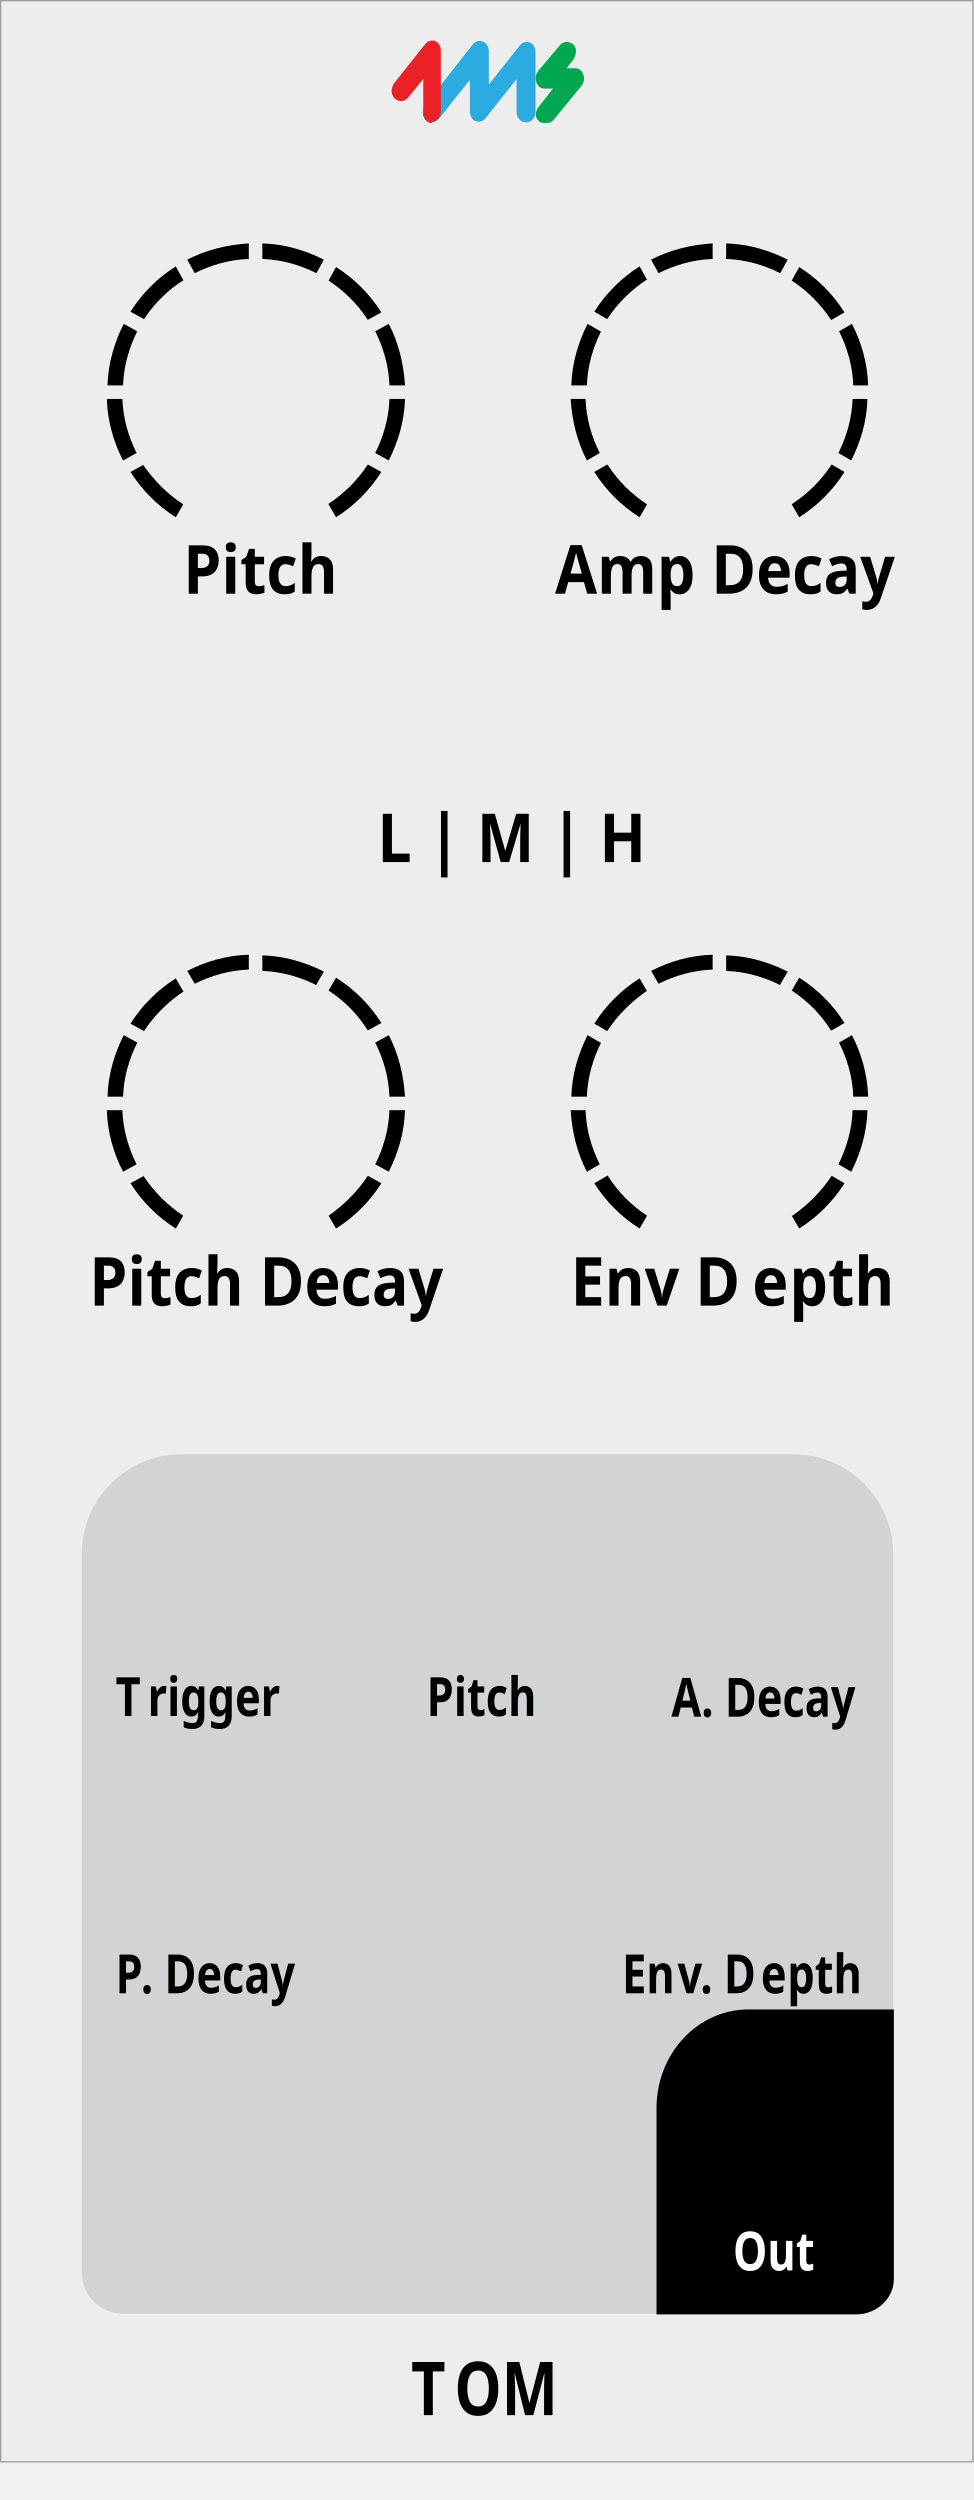
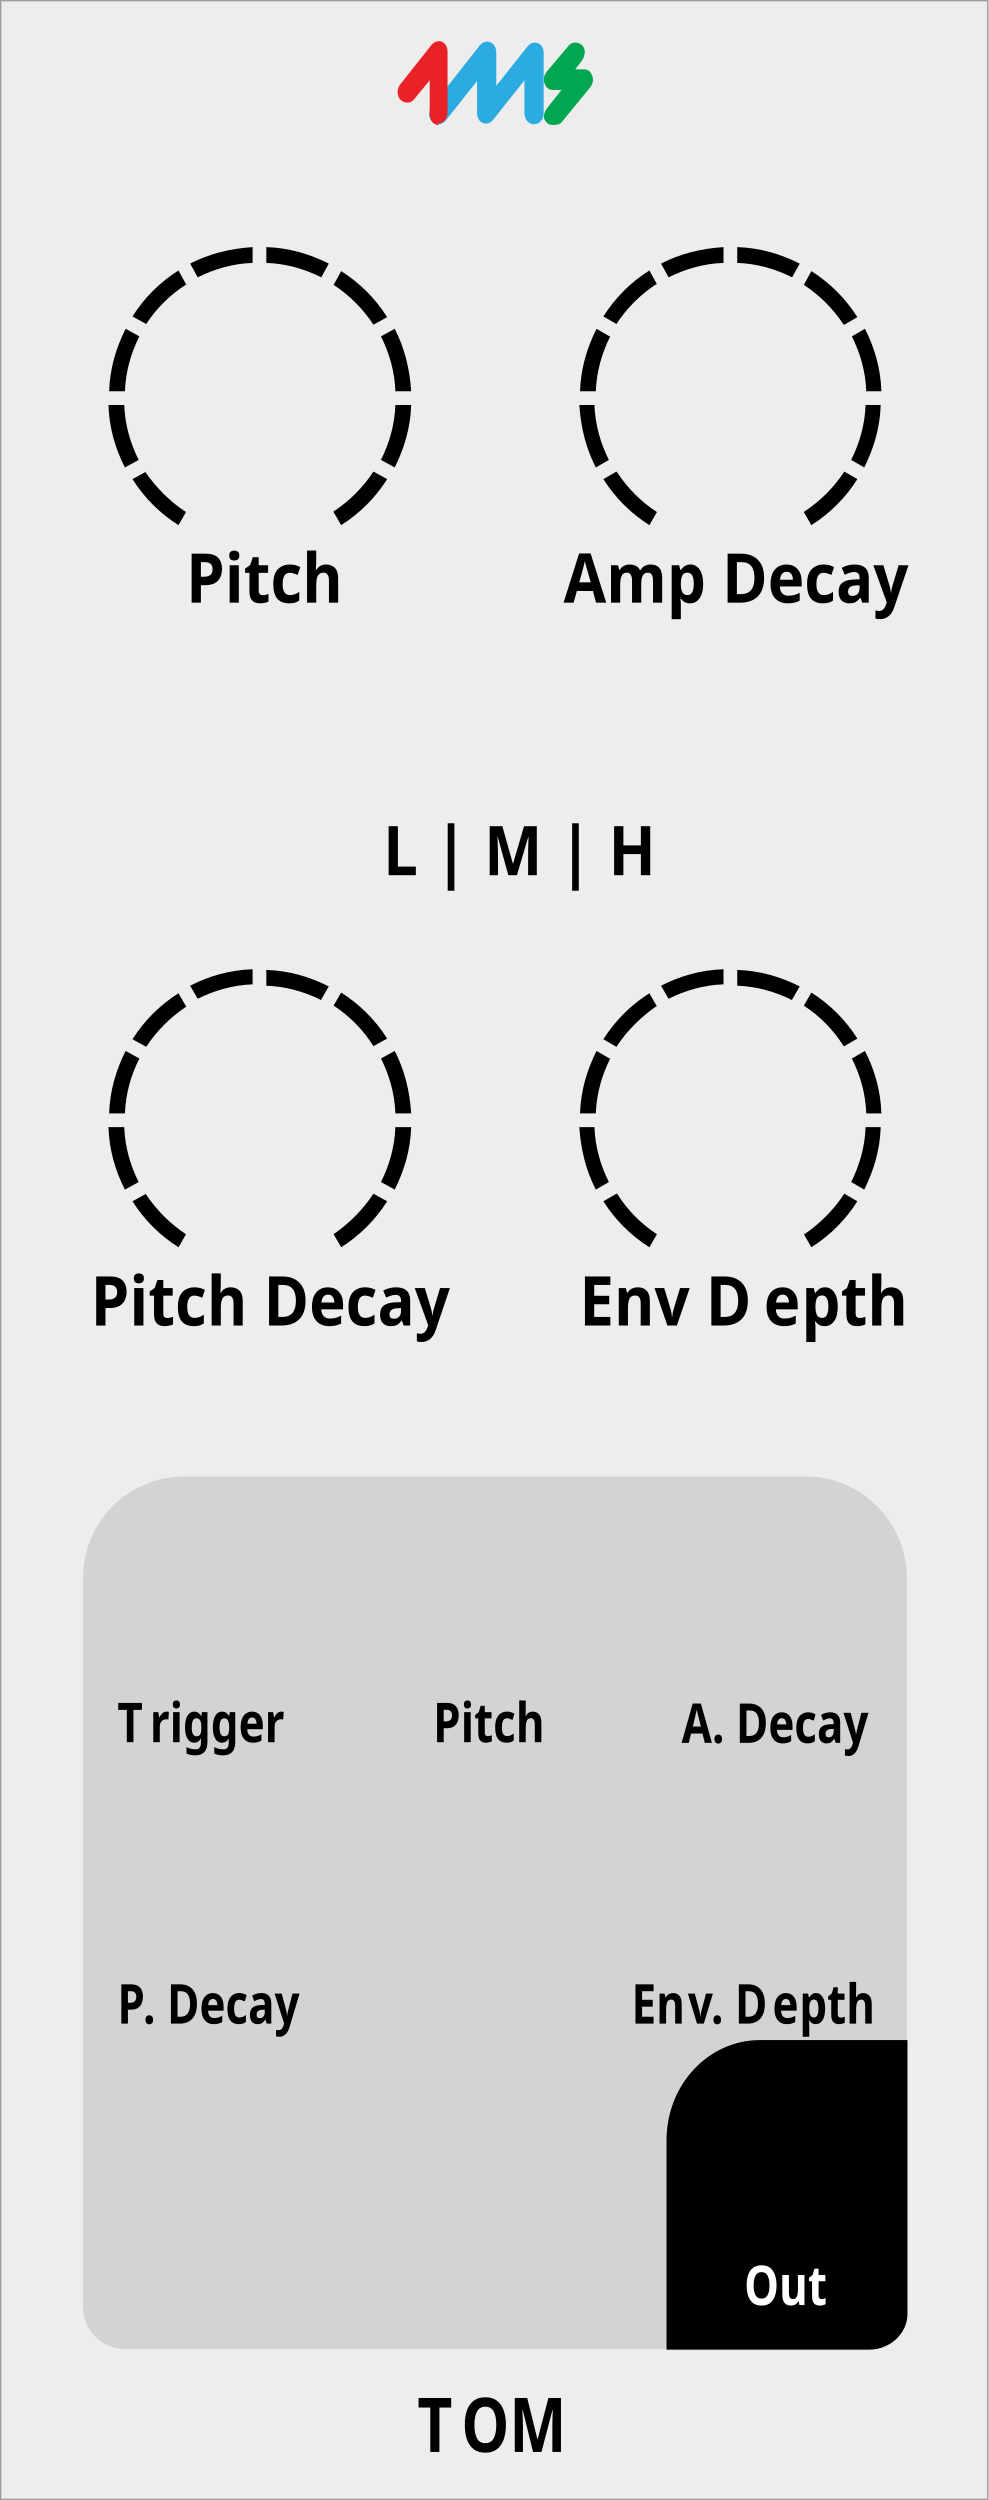
- <svg xmlns="http://www.w3.org/2000/svg" id="svg67" width="144" height="369.75" viewBox="0 0 144 369.75" version="1.1">
+ <svg xmlns="http://www.w3.org/2000/svg" id="svg67" width="144" height="364.2" viewBox="0 0 144 364.2" version="1.1">
  <defs id="defs80" />
  <g id="faceplate">
    <g id="g1">
-       <rect x=".1" y=".1" width="143.8" height="364" style="fill: #ededed;" id="rect1" />
-       <path d="M143.8.2v363.8H.2V.2h143.5M144,0H0v364.2h144V0h0Z" style="fill: #9d9d9e;" id="path1" />
+       <rect x="0.1" y="0.1" width="143.8" height="364" style="fill:#ededed" id="rect1" />
+       <path d="M 143.8,0.2 V 364 H 0.2 V 0.2 H 143.7 M 144,0 H 0 v 364.2 h 144 z" style="fill:#9d9d9e" id="path1" />
    </g>
    <g id="g11">
-       <path d="M46.8,40.4l1.1-2c-2.8-1.4-5.8-2.3-9.1-2.4v2.3c2.9.1,5.6.9,8,2.1h0Z" id="path2" />
-       <path d="M54.4,47.3l2-1.1c-1.7-2.7-4-5-6.7-6.7l-1.1,2c2.3,1.5,4.3,3.5,5.8,5.8h0Z" id="path3" />
-       <path d="M27.1,41.4l-1.1-2c-2.7,1.7-5,4-6.7,6.7l2,1.1c1.5-2.3,3.5-4.3,5.9-5.8h-.1Z" id="path4" />
-       <path d="M57.6,57h2.3c-.2-3.3-1-6.4-2.4-9.1l-2,1.1c1.2,2.4,2,5.1,2.1,8h0Z" id="path5" />
-       <path d="M36.8,38.3v-2.3c-3.3.2-6.4,1-9.1,2.4l1.1,2c2.4-1.2,5.1-2,8-2.1h0Z" id="path6" />
-       <path d="M21.3,68.7l-2,1.1c1.7,2.7,4,5,6.7,6.7l1.1-1.9c-2.3-1.5-4.3-3.5-5.9-5.8h0l.1-.1Z" id="path7" />
-       <path d="M48.6,74.6l1.1,1.9c2.7-1.7,5-4,6.7-6.7l-2-1.1c-1.5,2.3-3.5,4.3-5.8,5.8h0v.1Z" id="path8" />
-       <path d="M57.6,59c-.1,2.9-.9,5.6-2.1,8l2,1.1c1.4-2.8,2.3-5.8,2.4-9.1h-2.3Z" id="path9" />
-       <path d="M18.1,59h-2.3c.1,3.3,1,6.4,2.4,9.1l2-1.1c-1.2-2.4-2-5.1-2.1-8h0Z" id="path10" />
-       <path d="M20.3,49l-2-1.1c-1.4,2.8-2.3,5.8-2.4,9.1h2.3c.1-2.9.9-5.6,2.1-8h0Z" id="path11" />
-     </g>
-     <path d="M12.6,291.8v-62c0-7.8,6.4-14.2,14.2-14.2h90.6c7.8,0,14.2,6.4,14.2,14.2v62-.9,45.2c0,3.1-2.5,5.6-5.7,5.6H18.2c-3.1,0-5.6-2.5-5.6-5.6v-45.2" style="fill: #d1d3d4; stroke: #d1d3d4; stroke-miterlimit: 10;" id="path12" />
-     <path d="M132.2,318.7v-21.5h-21.5c-7.5,0-13.6,6.5-13.6,14.6v30.5h29.5c3.1,0,5.6-2.4,5.6-5.2v-18.4h0Z" id="path13" />
+       <path d="m 46.8,40.4 1.1,-2 C 45.1,37 42.1,36.1 38.8,36 v 2.3 c 2.9,0.1 5.6,0.9 8,2.1 z" id="path2" />
+       <path d="m 54.4,47.3 2,-1.1 c -1.7,-2.7 -4,-5 -6.7,-6.7 l -1.1,2 c 2.3,1.5 4.3,3.5 5.8,5.8 z" id="path3" />
+       <path d="m 27.1,41.4 -1.1,-2 c -2.7,1.7 -5,4 -6.7,6.7 l 2,1.1 c 1.5,-2.3 3.5,-4.3 5.9,-5.8 z" id="path4" />
+       <path d="m 57.6,57 h 2.3 c -0.2,-3.3 -1,-6.4 -2.4,-9.1 l -2,1.1 c 1.2,2.4 2,5.1 2.1,8 z" id="path5" />
+       <path d="M 36.8,38.3 V 36 c -3.3,0.2 -6.4,1 -9.1,2.4 l 1.1,2 c 2.4,-1.2 5.1,-2 8,-2.1 z" id="path6" />
+       <path d="m 21.3,68.7 -2,1.1 c 1.7,2.7 4,5 6.7,6.7 l 1.1,-1.9 c -2.3,-1.5 -4.3,-3.5 -5.9,-5.8 v 0 z" id="path7" />
+       <path d="m 48.6,74.6 1.1,1.9 c 2.7,-1.7 5,-4 6.7,-6.7 l -2,-1.1 C 52.9,71 50.9,73 48.6,74.5 v 0 z" id="path8" />
+       <path d="m 57.6,59 c -0.1,2.9 -0.9,5.6 -2.1,8 l 2,1.1 c 1.4,-2.8 2.3,-5.8 2.4,-9.1 z" id="path9" />
+       <path d="m 18.1,59 h -2.3 c 0.1,3.3 1,6.4 2.4,9.1 l 2,-1.1 c -1.2,-2.4 -2,-5.1 -2.1,-8 z" id="path10" />
+       <path d="m 20.3,49 -2,-1.1 C 16.9,50.7 16,53.7 15.9,57 h 2.3 c 0.1,-2.9 0.9,-5.6 2.1,-8 z" id="path11" />
+     </g>
+     <path d="m 12.6,291.8 v -62 c 0,-7.8 6.4,-14.2 14.2,-14.2 h 90.6 c 7.8,0 14.2,6.4 14.2,14.2 v 62 -0.9 45.2 c 0,3.1 -2.5,5.6 -5.7,5.6 H 18.2 c -3.1,0 -5.6,-2.5 -5.6,-5.6 v -45.2" style="fill:#d1d3d4;stroke:#d1d3d4;stroke-miterlimit:10" id="path12" />
+     <path d="m 132.2,318.7 v -21.5 h -21.5 c -7.5,0 -13.6,6.5 -13.6,14.6 v 30.5 h 29.5 c 3.1,0 5.6,-2.4 5.6,-5.2 z" id="path13" />
    <g id="g23">
-       <path d="M46.8,145.6l1.1-1.9c-2.8-1.4-5.8-2.3-9.1-2.4v2.3c2.9.1,5.6.9,8,2.1h0v-.1Z" id="path14" />
-       <path d="M54.4,152.4l2-1.1c-1.7-2.7-4-5-6.7-6.7l-1.1,1.9c2.3,1.5,4.3,3.5,5.8,5.9h0Z" id="path15" />
-       <path d="M27.1,146.6l-1.1-1.9c-2.7,1.7-5,4-6.7,6.7l2,1.1c1.5-2.3,3.5-4.3,5.9-5.9h-.1Z" id="path16" />
-       <path d="M57.6,162.2h2.3c-.2-3.3-1-6.4-2.4-9.1l-2,1.1c1.2,2.4,2,5.1,2.1,8h0Z" id="path17" />
-       <path d="M36.8,143.5v-2.3c-3.3.1-6.4,1-9.1,2.4l1.1,1.9c2.4-1.2,5.1-2,8-2.1h0v.1Z" id="path18" />
-       <path d="M21.3,173.9l-2,1.1c1.7,2.7,4,5,6.7,6.7l1.1-1.9c-2.3-1.5-4.3-3.5-5.9-5.9h.1Z" id="path19" />
-       <path d="M48.6,179.8l1.1,1.9c2.7-1.7,5-4,6.7-6.7l-2-1.1c-1.5,2.3-3.5,4.3-5.8,5.9h0Z" id="path20" />
-       <path d="M57.6,164.2c-.1,2.9-.9,5.6-2.1,8l2,1.1c1.4-2.8,2.3-5.8,2.4-9.1h-2.3Z" id="path21" />
-       <path d="M18.1,164.2h-2.3c.1,3.3,1,6.4,2.4,9.1l2-1.1c-1.2-2.4-2-5.1-2.1-8h0Z" id="path22" />
-       <path d="M20.3,154.2l-2-1.1c-1.4,2.8-2.3,5.8-2.4,9.1h2.3c.1-2.9.9-5.6,2.1-8h0Z" id="path23" />
+       <path d="m 46.8,145.6 1.1,-1.9 c -2.8,-1.4 -5.8,-2.3 -9.1,-2.4 v 2.3 c 2.9,0.1 5.6,0.9 8,2.1 v 0 z" id="path14" />
+       <path d="m 54.4,152.4 2,-1.1 c -1.7,-2.7 -4,-5 -6.7,-6.7 l -1.1,1.9 c 2.3,1.5 4.3,3.5 5.8,5.9 z" id="path15" />
+       <path d="M 27.1,146.6 26,144.7 c -2.7,1.7 -5,4 -6.7,6.7 l 2,1.1 c 1.5,-2.3 3.5,-4.3 5.9,-5.9 z" id="path16" />
+       <path d="m 57.6,162.2 h 2.3 c -0.2,-3.3 -1,-6.4 -2.4,-9.1 l -2,1.1 c 1.2,2.4 2,5.1 2.1,8 z" id="path17" />
+       <path d="m 36.8,143.5 v -2.3 c -3.3,0.1 -6.4,1 -9.1,2.4 l 1.1,1.9 c 2.4,-1.2 5.1,-2 8,-2.1 v 0 z" id="path18" />
+       <path d="m 21.3,173.9 -2,1.1 c 1.7,2.7 4,5 6.7,6.7 l 1.1,-1.9 c -2.3,-1.5 -4.3,-3.5 -5.9,-5.9 z" id="path19" />
+       <path d="m 48.6,179.8 1.1,1.9 c 2.7,-1.7 5,-4 6.7,-6.7 l -2,-1.1 c -1.5,2.3 -3.5,4.3 -5.8,5.9 z" id="path20" />
+       <path d="m 57.6,164.2 c -0.1,2.9 -0.9,5.6 -2.1,8 l 2,1.1 c 1.4,-2.8 2.3,-5.8 2.4,-9.1 z" id="path21" />
+       <path d="m 18.1,164.2 h -2.3 c 0.1,3.3 1,6.4 2.4,9.1 l 2,-1.1 c -1.2,-2.4 -2,-5.1 -2.1,-8 z" id="path22" />
+       <path d="m 20.3,154.2 -2,-1.1 c -1.4,2.8 -2.3,5.8 -2.4,9.1 h 2.3 c 0.1,-2.9 0.9,-5.6 2.1,-8 z" id="path23" />
    </g>
    <g id="g33">
-       <path d="M115.4,145.6l1.1-1.9c-2.8-1.4-5.8-2.3-9.1-2.4v2.3c2.9.1,5.6.9,8,2.1h0v-.1Z" id="path24" />
-       <path d="M123,152.4l1.9-1.1c-1.7-2.7-4-5-6.7-6.7l-1.1,1.9c2.3,1.5,4.3,3.5,5.8,5.9h.1Z" id="path25" />
-       <path d="M95.7,146.6l-1.1-1.9c-2.7,1.7-5,4-6.7,6.7l1.9,1.1c1.5-2.3,3.5-4.3,5.8-5.9h.1Z" id="path26" />
-       <path d="M126.1,162.2h2.3c-.1-3.3-1-6.4-2.4-9.1l-1.9,1.1c1.2,2.4,2,5.1,2.1,8h-.1Z" id="path27" />
-       <path d="M105.4,143.5v-2.3c-3.3.1-6.4,1-9.1,2.4l1.1,1.9c2.4-1.2,5.1-2,8-2.1h0v.1Z" id="path28" />
-       <path d="M89.8,173.9l-1.9,1.1c1.7,2.7,4,5,6.7,6.7l1.1-1.9c-2.3-1.5-4.3-3.5-5.8-5.9h-.1Z" id="path29" />
-       <path d="M117.1,179.8l1.1,1.9c2.7-1.7,5-4,6.7-6.7l-1.9-1.1c-1.5,2.3-3.5,4.3-5.8,5.9h-.1Z" id="path30" />
-       <path d="M126.1,164.2c-.1,2.9-.9,5.6-2.1,8l1.9,1.1c1.4-2.8,2.3-5.8,2.4-9.1h-2.3.1Z" id="path31" />
-       <path d="M86.7,164.2h-2.3c.2,3.3,1,6.4,2.4,9.1l1.9-1.1c-1.2-2.4-2-5.1-2.1-8h.1Z" id="path32" />
-       <path d="M88.8,154.2l-1.9-1.1c-1.4,2.8-2.3,5.8-2.4,9.1h2.3c.1-2.9.9-5.6,2.1-8h-.1Z" id="path33" />
-     </g>
-     <g style="isolation: isolate;" id="g35">
-       <g style="isolation: isolate;" id="g34">
-         <text transform="translate(13.2 193.1) scale(.9 1)" style="font-family: GillSans-Bold, 'Gill Sans'; font-size: 10px; font-weight: 700; isolation: isolate;" id="text33">
+       <path d="m 115.4,145.6 1.1,-1.9 c -2.8,-1.4 -5.8,-2.3 -9.1,-2.4 v 2.3 c 2.9,0.1 5.6,0.9 8,2.1 v 0 z" id="path24" />
+       <path d="m 123,152.4 1.9,-1.1 c -1.7,-2.7 -4,-5 -6.7,-6.7 l -1.1,1.9 c 2.3,1.5 4.3,3.5 5.8,5.9 z" id="path25" />
+       <path d="m 95.7,146.6 -1.1,-1.9 c -2.7,1.7 -5,4 -6.7,6.7 l 1.9,1.1 c 1.5,-2.3 3.5,-4.3 5.8,-5.9 z" id="path26" />
+       <path d="m 126.1,162.2 h 2.3 c -0.1,-3.3 -1,-6.4 -2.4,-9.1 l -1.9,1.1 c 1.2,2.4 2,5.1 2.1,8 z" id="path27" />
+       <path d="m 105.4,143.5 v -2.3 c -3.3,0.1 -6.4,1 -9.1,2.4 l 1.1,1.9 c 2.4,-1.2 5.1,-2 8,-2.1 v 0 z" id="path28" />
+       <path d="m 89.8,173.9 -1.9,1.1 c 1.7,2.7 4,5 6.7,6.7 l 1.1,-1.9 c -2.3,-1.5 -4.3,-3.5 -5.8,-5.9 z" id="path29" />
+       <path d="m 117.1,179.8 1.1,1.9 c 2.7,-1.7 5,-4 6.7,-6.7 l -1.9,-1.1 c -1.5,2.3 -3.5,4.3 -5.8,5.9 z" id="path30" />
+       <path d="m 126.1,164.2 c -0.1,2.9 -0.9,5.6 -2.1,8 l 1.9,1.1 c 1.4,-2.8 2.3,-5.8 2.4,-9.1 H 126 Z" id="path31" />
+       <path d="m 86.7,164.2 h -2.3 c 0.2,3.3 1,6.4 2.4,9.1 l 1.9,-1.1 c -1.2,-2.4 -2,-5.1 -2.1,-8 z" id="path32" />
+       <path d="m 88.8,154.2 -1.9,-1.1 c -1.4,2.8 -2.3,5.8 -2.4,9.1 h 2.3 c 0.1,-2.9 0.9,-5.6 2.1,-8 z" id="path33" />
+     </g>
+     <g style="isolation:isolate" id="g35">
+       <g style="isolation:isolate" id="g34">
+         <text transform="matrix(0.9,0,0,1,13.2,193.1)" style="font-weight:700;font-size:10px;font-family:GillSans-Bold, 'Gill Sans';isolation:isolate" id="text33">
          <tspan x="0" y="0" id="tspan33">Pitch Decay</tspan>
        </text>
      </g>
    </g>
-     <g style="isolation: isolate;" id="g38">
-       <g style="isolation: isolate;" id="g37">
-         <text transform="translate(84.4 193.1) scale(.9 1)" style="font-family: GillSans-Bold, 'Gill Sans'; font-size: 10px; font-weight: 700; isolation: isolate;" id="text37">
+     <g style="isolation:isolate" id="g38">
+       <g style="isolation:isolate" id="g37">
+         <text transform="matrix(0.9,0,0,1,84.4,193.1)" style="font-weight:700;font-size:10px;font-family:GillSans-Bold, 'Gill Sans';isolation:isolate" id="text37">
          <tspan x="0" y="0" id="tspan35">Env D</tspan>
-           <tspan x="29.85" y="0" style="letter-spacing: .01em;" id="tspan36">e</tspan>
+           <tspan x="29.85" y="0" style="letter-spacing:0.01em" id="tspan36">e</tspan>
          <tspan x="35.95" y="0" id="tspan37">pth</tspan>
        </text>
      </g>
    </g>
-     <g style="isolation: isolate;" id="g40">
-       <g style="isolation: isolate;" id="g39">
-         <text transform="translate(55.8 127.5) scale(.9 1)" style="font-family: GillSans-Bold, 'Gill Sans'; font-size: 10px; font-weight: 700; isolation: isolate;" id="text38">
+     <g style="isolation:isolate" id="g40">
+       <g style="isolation:isolate" id="g39">
+         <text transform="matrix(0.9,0,0,1,55.8,127.5)" style="font-weight:700;font-size:10px;font-family:GillSans-Bold, 'Gill Sans';isolation:isolate" id="text38">
          <tspan x="0" y="0" id="tspan38">L | M | H</tspan>
        </text>
      </g>
    </g>
-     <g style="isolation: isolate;" id="g43">
-       <g style="isolation: isolate;" id="g42">
-         <text transform="translate(17.1 253.8) scale(.8 1)" style="font-family: GillSans-Bold, 'Gill Sans'; font-size: 8px; font-weight: 700; isolation: isolate;" id="text42">
-           <tspan x="0" y="0" style="letter-spacing: -.03em;" id="tspan40">T</tspan>
-           <tspan x="5.91" y="0" style="letter-spacing: -.04em;" id="tspan41">r</tspan>
+     <g style="isolation:isolate" id="g43">
+       <g style="isolation:isolate" id="g42">
+         <text transform="matrix(0.8,0,0,1,17.1,253.8)" style="font-weight:700;font-size:8px;font-family:GillSans-Bold, 'Gill Sans';isolation:isolate" id="text42">
+           <tspan x="0" y="0" style="letter-spacing:-0.03em" id="tspan40">T</tspan>
+           <tspan x="5.91" y="0" style="letter-spacing:-0.04em" id="tspan41">r</tspan>
          <tspan x="9.52" y="0" id="tspan42">igger</tspan>
        </text>
      </g>
    </g>
-     <g style="isolation: isolate;" id="g45">
-       <g style="isolation: isolate;" id="g44">
-         <text transform="translate(63.1 253.8) scale(.8 1)" style="font-family: GillSans-Bold, 'Gill Sans'; font-size: 8px; font-weight: 700; isolation: isolate;" id="text43">
+     <g style="isolation:isolate" id="g45">
+       <g style="isolation:isolate" id="g44">
+         <text transform="matrix(0.8,0,0,1,63.1,253.8)" style="font-weight:700;font-size:8px;font-family:GillSans-Bold, 'Gill Sans';isolation:isolate" id="text43">
          <tspan x="0" y="0" id="tspan43">Pitch</tspan>
        </text>
      </g>
    </g>
-     <g style="isolation: isolate;" id="g47">
-       <g style="isolation: isolate;" id="g46">
-         <text transform="translate(17.1 294.8) scale(.8 1)" style="font-family: GillSans-Bold, 'Gill Sans'; font-size: 8px; font-weight: 700; isolation: isolate;" id="text46">
-           <tspan x="0" y="0" style="letter-spacing: -.12em;" id="tspan45">P</tspan>
+     <g style="isolation:isolate" id="g47">
+       <g style="isolation:isolate" id="g46">
+         <text transform="matrix(0.8,0,0,1,17.1,294.8)" style="font-weight:700;font-size:8px;font-family:GillSans-Bold, 'Gill Sans';isolation:isolate" id="text46">
+           <tspan x="0" y="0" style="letter-spacing:-0.12em" id="tspan45">P</tspan>
          <tspan x="4.67" y="0" id="tspan46">. Decay</tspan>
        </text>
      </g>
    </g>
-     <g style="isolation: isolate;" id="g52">
-       <g style="isolation: isolate;" id="g51">
-         <text transform="translate(92 294.8) scale(.8 1)" style="font-family: GillSans-Bold, 'Gill Sans'; font-size: 8px; font-weight: 700; isolation: isolate;" id="text51">
+     <g style="isolation:isolate" id="g52">
+       <g style="isolation:isolate" id="g51">
+         <text transform="matrix(0.8,0,0,1,92,294.8)" style="font-weight:700;font-size:8px;font-family:GillSans-Bold, 'Gill Sans';isolation:isolate" id="text51">
          <tspan x="0" y="0" id="tspan47">En</tspan>
-           <tspan x="10.27" y="0" style="letter-spacing: -.06em;" id="tspan48">v</tspan>
+           <tspan x="10.27" y="0" style="letter-spacing:-0.06em" id="tspan48">v</tspan>
          <tspan x="14.47" y="0" id="tspan49">. D</tspan>
-           <tspan x="25.67" y="0" style="letter-spacing: .01em;" id="tspan50">e</tspan>
+           <tspan x="25.67" y="0" style="letter-spacing:0.01em" id="tspan50">e</tspan>
          <tspan x="30.55" y="0" id="tspan51">pth</tspan>
        </text>
      </g>
    </g>
-     <g style="isolation: isolate;" id="g54">
-       <g style="isolation: isolate;" id="g53">
-         <text transform="translate(108.4 335.8) scale(.8 1)" style="fill: #fff; font-family: GillSans-Bold, 'Gill Sans'; font-size: 8px; font-weight: 700; isolation: isolate;" id="text52">
+     <g style="isolation:isolate" id="g54">
+       <g style="isolation:isolate" id="g53">
+         <text transform="matrix(0.8,0,0,1,108.4,335.8)" style="font-weight:700;font-size:8px;font-family:GillSans-Bold, 'Gill Sans';isolation:isolate;fill:#ffffff" id="text52">
          <tspan x="0" y="0" id="tspan52">Out</tspan>
        </text>
      </g>
    </g>
    <g id="g63">
-       <path d="M115.4,40.4l1.1-2c-2.8-1.4-5.8-2.3-9.1-2.4v2.3c2.9.1,5.6.9,8,2.1h0Z" id="path54" />
-       <path d="M123,47.3l1.9-1.1c-1.7-2.7-4-5-6.7-6.7l-1.1,2c2.3,1.5,4.3,3.5,5.8,5.8h.1Z" id="path55" />
-       <path d="M95.7,41.4l-1.1-2c-2.7,1.7-5,4-6.7,6.7l1.9,1.1c1.5-2.3,3.5-4.3,5.8-5.8h.1Z" id="path56" />
-       <path d="M126.1,57h2.3c-.1-3.3-1-6.4-2.4-9.1l-1.9,1.1c1.2,2.4,2,5.1,2.1,8h-.1Z" id="path57" />
-       <path d="M105.4,38.3v-2.3c-3.3.2-6.4,1-9.1,2.4l1.1,2c2.4-1.2,5.1-2,8-2.1h0Z" id="path58" />
-       <path d="M89.8,68.7l-1.9,1.1c1.7,2.7,4,5,6.7,6.7l1.1-1.9c-2.3-1.5-4.3-3.5-5.8-5.8h0l-.1-.1Z" id="path59" />
-       <path d="M117.1,74.6l1.1,1.9c2.7-1.7,5-4,6.7-6.7l-1.9-1.1c-1.5,2.3-3.5,4.3-5.8,5.8h0l-.1.1Z" id="path60" />
-       <path d="M126.1,59c-.1,2.9-.9,5.6-2.1,8l1.9,1.1c1.4-2.8,2.3-5.8,2.4-9.1h-2.3.1Z" id="path61" />
-       <path d="M86.7,59h-2.3c.2,3.3,1,6.4,2.4,9.1l1.9-1.1c-1.2-2.4-2-5.1-2.1-8h.1Z" id="path62" />
-       <path d="M88.8,49l-1.9-1.1c-1.4,2.8-2.3,5.8-2.4,9.1h2.3c.1-2.9.9-5.6,2.1-8h-.1Z" id="path63" />
-     </g>
-     <g style="isolation: isolate;" id="g65">
-       <g style="isolation: isolate;" id="g64">
-         <text transform="translate(82.1 87.8) scale(.9 1)" style="font-family: GillSans-Bold, 'Gill Sans'; font-size: 10px; font-weight: 700; isolation: isolate;" id="text63">
+       <path d="m 115.4,40.4 1.1,-2 C 113.7,37 110.7,36.1 107.4,36 v 2.3 c 2.9,0.1 5.6,0.9 8,2.1 z" id="path54" />
+       <path d="m 123,47.3 1.9,-1.1 c -1.7,-2.7 -4,-5 -6.7,-6.7 l -1.1,2 c 2.3,1.5 4.3,3.5 5.8,5.8 z" id="path55" />
+       <path d="m 95.7,41.4 -1.1,-2 c -2.7,1.7 -5,4 -6.7,6.7 l 1.9,1.1 c 1.5,-2.3 3.5,-4.3 5.8,-5.8 z" id="path56" />
+       <path d="m 126.1,57 h 2.3 c -0.1,-3.3 -1,-6.4 -2.4,-9.1 l -1.9,1.1 c 1.2,2.4 2,5.1 2.1,8 z" id="path57" />
+       <path d="M 105.4,38.3 V 36 c -3.3,0.2 -6.4,1 -9.1,2.4 l 1.1,2 c 2.4,-1.2 5.1,-2 8,-2.1 z" id="path58" />
+       <path d="m 89.8,68.7 -1.9,1.1 c 1.7,2.7 4,5 6.7,6.7 l 1.1,-1.9 c -2.3,-1.5 -4.3,-3.5 -5.8,-5.8 v 0 z" id="path59" />
+       <path d="m 117.1,74.6 1.1,1.9 c 2.7,-1.7 5,-4 6.7,-6.7 L 123,68.7 c -1.5,2.3 -3.5,4.3 -5.8,5.8 v 0 z" id="path60" />
+       <path d="m 126.1,59 c -0.1,2.9 -0.9,5.6 -2.1,8 l 1.9,1.1 c 1.4,-2.8 2.3,-5.8 2.4,-9.1 H 126 Z" id="path61" />
+       <path d="m 86.7,59 h -2.3 c 0.2,3.3 1,6.4 2.4,9.1 L 88.7,67 c -1.2,-2.4 -2,-5.1 -2.1,-8 z" id="path62" />
+       <path d="m 88.8,49 -1.9,-1.1 c -1.4,2.8 -2.3,5.8 -2.4,9.1 h 2.3 c 0.1,-2.9 0.9,-5.6 2.1,-8 z" id="path63" />
+     </g>
+     <g style="isolation:isolate" id="g65">
+       <g style="isolation:isolate" id="g64">
+         <text transform="matrix(0.9,0,0,1,82.1,87.8)" style="font-weight:700;font-size:10px;font-family:GillSans-Bold, 'Gill Sans';isolation:isolate" id="text63">
          <tspan x="0" y="0" id="tspan63">Amp Decay</tspan>
        </text>
      </g>
    </g>
-     <g style="isolation: isolate;" id="g67">
-       <g style="isolation: isolate;" id="g66">
-         <text transform="translate(27.1 87.8) scale(.9 1)" style="font-family: GillSans-Bold, 'Gill Sans'; font-size: 10px; font-weight: 700; isolation: isolate;" id="text65">
+     <g style="isolation:isolate" id="g67">
+       <g style="isolation:isolate" id="g66">
+         <text transform="matrix(0.9,0,0,1,27.1,87.8)" style="font-weight:700;font-size:10px;font-family:GillSans-Bold, 'Gill Sans';isolation:isolate" id="text65">
          <tspan x="0" y="0" id="tspan65">Pitch</tspan>
        </text>
      </g>
    </g>
    <g id="g69">
-       <path d="M63.9,18.2c-.4,0-.7-.2-1-.5-.5-.6-.5-1.5,0-2.2l7-8.9c.4-.5,1.1-.7,1.6-.4.5.2.8.8.8,1.5v4.8l4.6-5.8c.4-.5,1-.6,1.5-.4s.8.8.8,1.4v8.8c0,.9-.6,1.6-1.4,1.6s-1.4-.7-1.4-1.6v-4.8l-4.6,5.8c-.4.5-1,.6-1.5.4s-.8-.8-.8-1.4v-4.7l-4.6,5.8c-.3.3-.6.5-1,.5h0v.1Z" style="fill: #2cabe1;" id="path67" />
-       <path d="M63.9,18.2c-.8,0-1.3-.7-1.3-1.6v-4.9l-2.3,2.8c-.5.6-1.4.6-2,0-.5-.6-.5-1.5,0-2.2l4.6-5.8c.3-.3.6-.5,1-.5s.4,0,.5.1c.5.2.8.8.8,1.4v8.9c0,.9-.6,1.6-1.4,1.6h0l.1.2Z" style="fill: #ea2228;" id="path68" />
-       <path d="M80.5,18.2h0c-.3,0-.7-.1-.9-.4-.8-.8-.1-1.8.3-2.3l1.9-2.4h-1.3c-.6,0-1-.4-1.2-1s0-1.2.3-1.6l3.2-3.8c.2-.3.6-.5,1.1-.5.3,0,.7.2.9.4.7.7.3,1.7,0,2.2l-1,1.3h1.3c.6,0,1,.4,1.2,1s0,1.2-.3,1.6l-4.1,5c-.3.4-.7.5-1.3.5h-.1Z" style="fill: #00a650;" id="path69" />
-     </g>
-     <g style="isolation: isolate;" id="g72">
-       <g style="isolation: isolate;" id="g70">
-         <text transform="translate(60.8 357.2) scale(.8 1)" style="font-family: GillSans-Bold, 'Gill Sans'; font-size: 11px; font-weight: 700; isolation: isolate;" id="text69">
+       <path d="m 63.9,18.2 c -0.4,0 -0.7,-0.2 -1,-0.5 -0.5,-0.6 -0.5,-1.5 0,-2.2 l 7,-8.9 C 70.3,6.1 71,5.9 71.5,6.2 72,6.4 72.3,7 72.3,7.7 v 4.8 l 4.6,-5.8 c 0.4,-0.5 1,-0.6 1.5,-0.4 0.5,0.2 0.8,0.8 0.8,1.4 v 8.8 c 0,0.9 -0.6,1.6 -1.4,1.6 -0.8,0 -1.4,-0.7 -1.4,-1.6 v -4.8 l -4.6,5.8 c -0.4,0.5 -1,0.6 -1.5,0.4 -0.5,-0.2 -0.8,-0.8 -0.8,-1.4 v -4.7 l -4.6,5.8 c -0.3,0.3 -0.6,0.5 -1,0.5 v 0 z" style="fill:#2cabe1" id="path67" />
+       <path d="m 63.9,18.2 c -0.8,0 -1.3,-0.7 -1.3,-1.6 v -4.9 l -2.3,2.8 c -0.5,0.6 -1.4,0.6 -2,0 -0.5,-0.6 -0.5,-1.5 0,-2.2 l 4.6,-5.8 c 0.3,-0.3 0.6,-0.5 1,-0.5 0.4,0 0.4,0 0.5,0.1 0.5,0.2 0.8,0.8 0.8,1.4 v 8.9 c 0,0.9 -0.6,1.6 -1.4,1.6 v 0 z" style="fill:#ea2228" id="path68" />
+       <path d="m 80.5,18.2 v 0 c -0.3,0 -0.7,-0.1 -0.9,-0.4 C 78.8,17 79.5,16 79.9,15.5 l 1.9,-2.4 h -1.3 c -0.6,0 -1,-0.4 -1.2,-1 -0.2,-0.6 0,-1.2 0.3,-1.6 l 3.2,-3.8 c 0.2,-0.3 0.6,-0.5 1.1,-0.5 0.3,0 0.7,0.2 0.9,0.4 0.7,0.7 0.3,1.7 0,2.2 l -1,1.3 h 1.3 c 0.6,0 1,0.4 1.2,1 0.2,0.6 0,1.2 -0.3,1.6 l -4.1,5 c -0.3,0.4 -0.7,0.5 -1.3,0.5 z" style="fill:#00a650" id="path69" />
+     </g>
+     <g style="isolation:isolate" id="g72">
+       <g style="isolation:isolate" id="g70">
+         <text transform="matrix(0.8,0,0,1,60.8,357.2)" style="font-weight:700;font-size:11px;font-family:GillSans-Bold, 'Gill Sans';isolation:isolate" id="text69">
          <tspan x="0" y="0" id="tspan69">T</tspan>
        </text>
      </g>
-       <g style="isolation: isolate;" id="g71">
-         <text transform="translate(67.2 357.2) scale(.8 1)" style="font-family: GillSans-Bold, 'Gill Sans'; font-size: 11px; font-weight: 700; isolation: isolate;" id="text70">
+       <g style="isolation:isolate" id="g71">
+         <text transform="matrix(0.8,0,0,1,67.2,357.2)" style="font-weight:700;font-size:11px;font-family:GillSans-Bold, 'Gill Sans';isolation:isolate" id="text70">
          <tspan x="0" y="0" id="tspan70">OM</tspan>
        </text>
      </g>
    </g>
-     <g style="isolation: isolate;" id="g74">
-       <g style="isolation: isolate;" id="g73">
-         <text transform="translate(99.3 253.9) scale(.8 1)" style="font-family: GillSans-Bold, 'Gill Sans'; font-size: 8px; font-weight: 700; isolation: isolate;" id="text72">
+     <g style="isolation:isolate" id="g74">
+       <g style="isolation:isolate" id="g73">
+         <text transform="matrix(0.8,0,0,1,99.3,253.9)" style="font-weight:700;font-size:8px;font-family:GillSans-Bold, 'Gill Sans';isolation:isolate" id="text72">
          <tspan x="0" y="0" id="tspan72">A. Decay</tspan>
        </text>
      </g>
    </g>
  </g>
  <g id="components" style="display:none">
    <circle id="Out" cx="114.7" cy="313.7" r="11.3" style="fill:#0000ff" />
    <circle id="Env_Depth_CV" data-name="Env Depth CV" cx="114.6" cy="272.1" r="11.3" style="fill:#00ff00" />
    <circle id="P_Decay_CV" data-name="P Decay CV" cx="29.4" cy="272.1" r="11.3" style="fill:#00ff00" />
    <circle id="A_Decay_CV" data-name="A Decay CV" cx="114.6" cy="232" r="11.3" style="fill:#00ff00" />
    <circle id="Pitch_CV" data-name="Pitch CV" cx="71.6" cy="232" r="11.3" style="fill:#00ff00" />
    <circle id="Trigger" cx="29.4" cy="232" r="11.3" style="fill:#80ff80" />
    <circle id="Env_Depth" data-name="Env Depth" cx="106.3" cy="162.7" r="17" style="fill:#ff0032" />
    <circle id="Pitch_Decay" data-name="Pitch Decay" cx="37.7" cy="162.7" r="17" style="fill:#ff0000" />
    <rect id="Range_Switch_Low_Medium_High" data-name="Range Switch@Low@Medium@High" x="63.5" y="104.5" width="17" height="11.3" style="fill:#ffc081" />
    <circle id="Amp_Decay" data-name="Amp Decay" cx="106.3" cy="57.7" r="17" style="fill:#ff0032" />
    <circle id="Pitch" cx="37.7" cy="57.7" r="17" style="fill:#ff0032" />
    <g id="slug" style="isolation:isolate">
      <g style="isolation:isolate" id="g75">
        <text transform="translate(105.3,369)" style="font-size:3px;font-family:MyriadPro-Regular, 'Myriad Pro';isolation:isolate;fill:#010101" id="text74">
          <tspan x="0" y="0" id="tspan74">T</tspan>
        </text>
      </g>
      <g style="isolation:isolate" id="g76">
        <text transform="translate(106.6,369)" style="font-size:3px;font-family:MyriadPro-Regular, 'Myriad Pro';isolation:isolate;fill:#010101" id="text75">
          <tspan x="0" y="0" id="tspan75">om</tspan>
        </text>
      </g>
    </g>
    <g id="modulename" style="isolation:isolate">
      <g style="isolation:isolate" id="g77">
        <text transform="translate(116.8,369)" style="font-size:3px;font-family:MyriadPro-Regular, 'Myriad Pro';isolation:isolate;fill:#010101" id="text76">
          <tspan x="0" y="0" id="tspan76">T</tspan>
        </text>
      </g>
      <g style="isolation:isolate" id="g78">
        <text transform="translate(118.1,369)" style="font-size:3px;font-family:MyriadPro-Regular, 'Myriad Pro';isolation:isolate;fill:#010101" id="text77">
          <tspan x="0" y="0" id="tspan77">om Drum</tspan>
        </text>
      </g>
      <g style="isolation:isolate" id="g79">
        <text transform="translate(130.7,369)" style="font-size:3px;font-family:MyriadPro-Regular, 'Myriad Pro';isolation:isolate;fill:#010101" id="text78">
          <tspan x="0" y="0" id="tspan78">M</tspan>
        </text>
      </g>
      <g style="isolation:isolate" id="g80">
        <text transform="translate(133.1,369)" style="font-size:3px;font-family:MyriadPro-Regular, 'Myriad Pro';isolation:isolate;fill:#010101" id="text79">
          <tspan x="0" y="0" id="tspan79">odule</tspan>
        </text>
      </g>
    </g>
  </g>
</svg>
